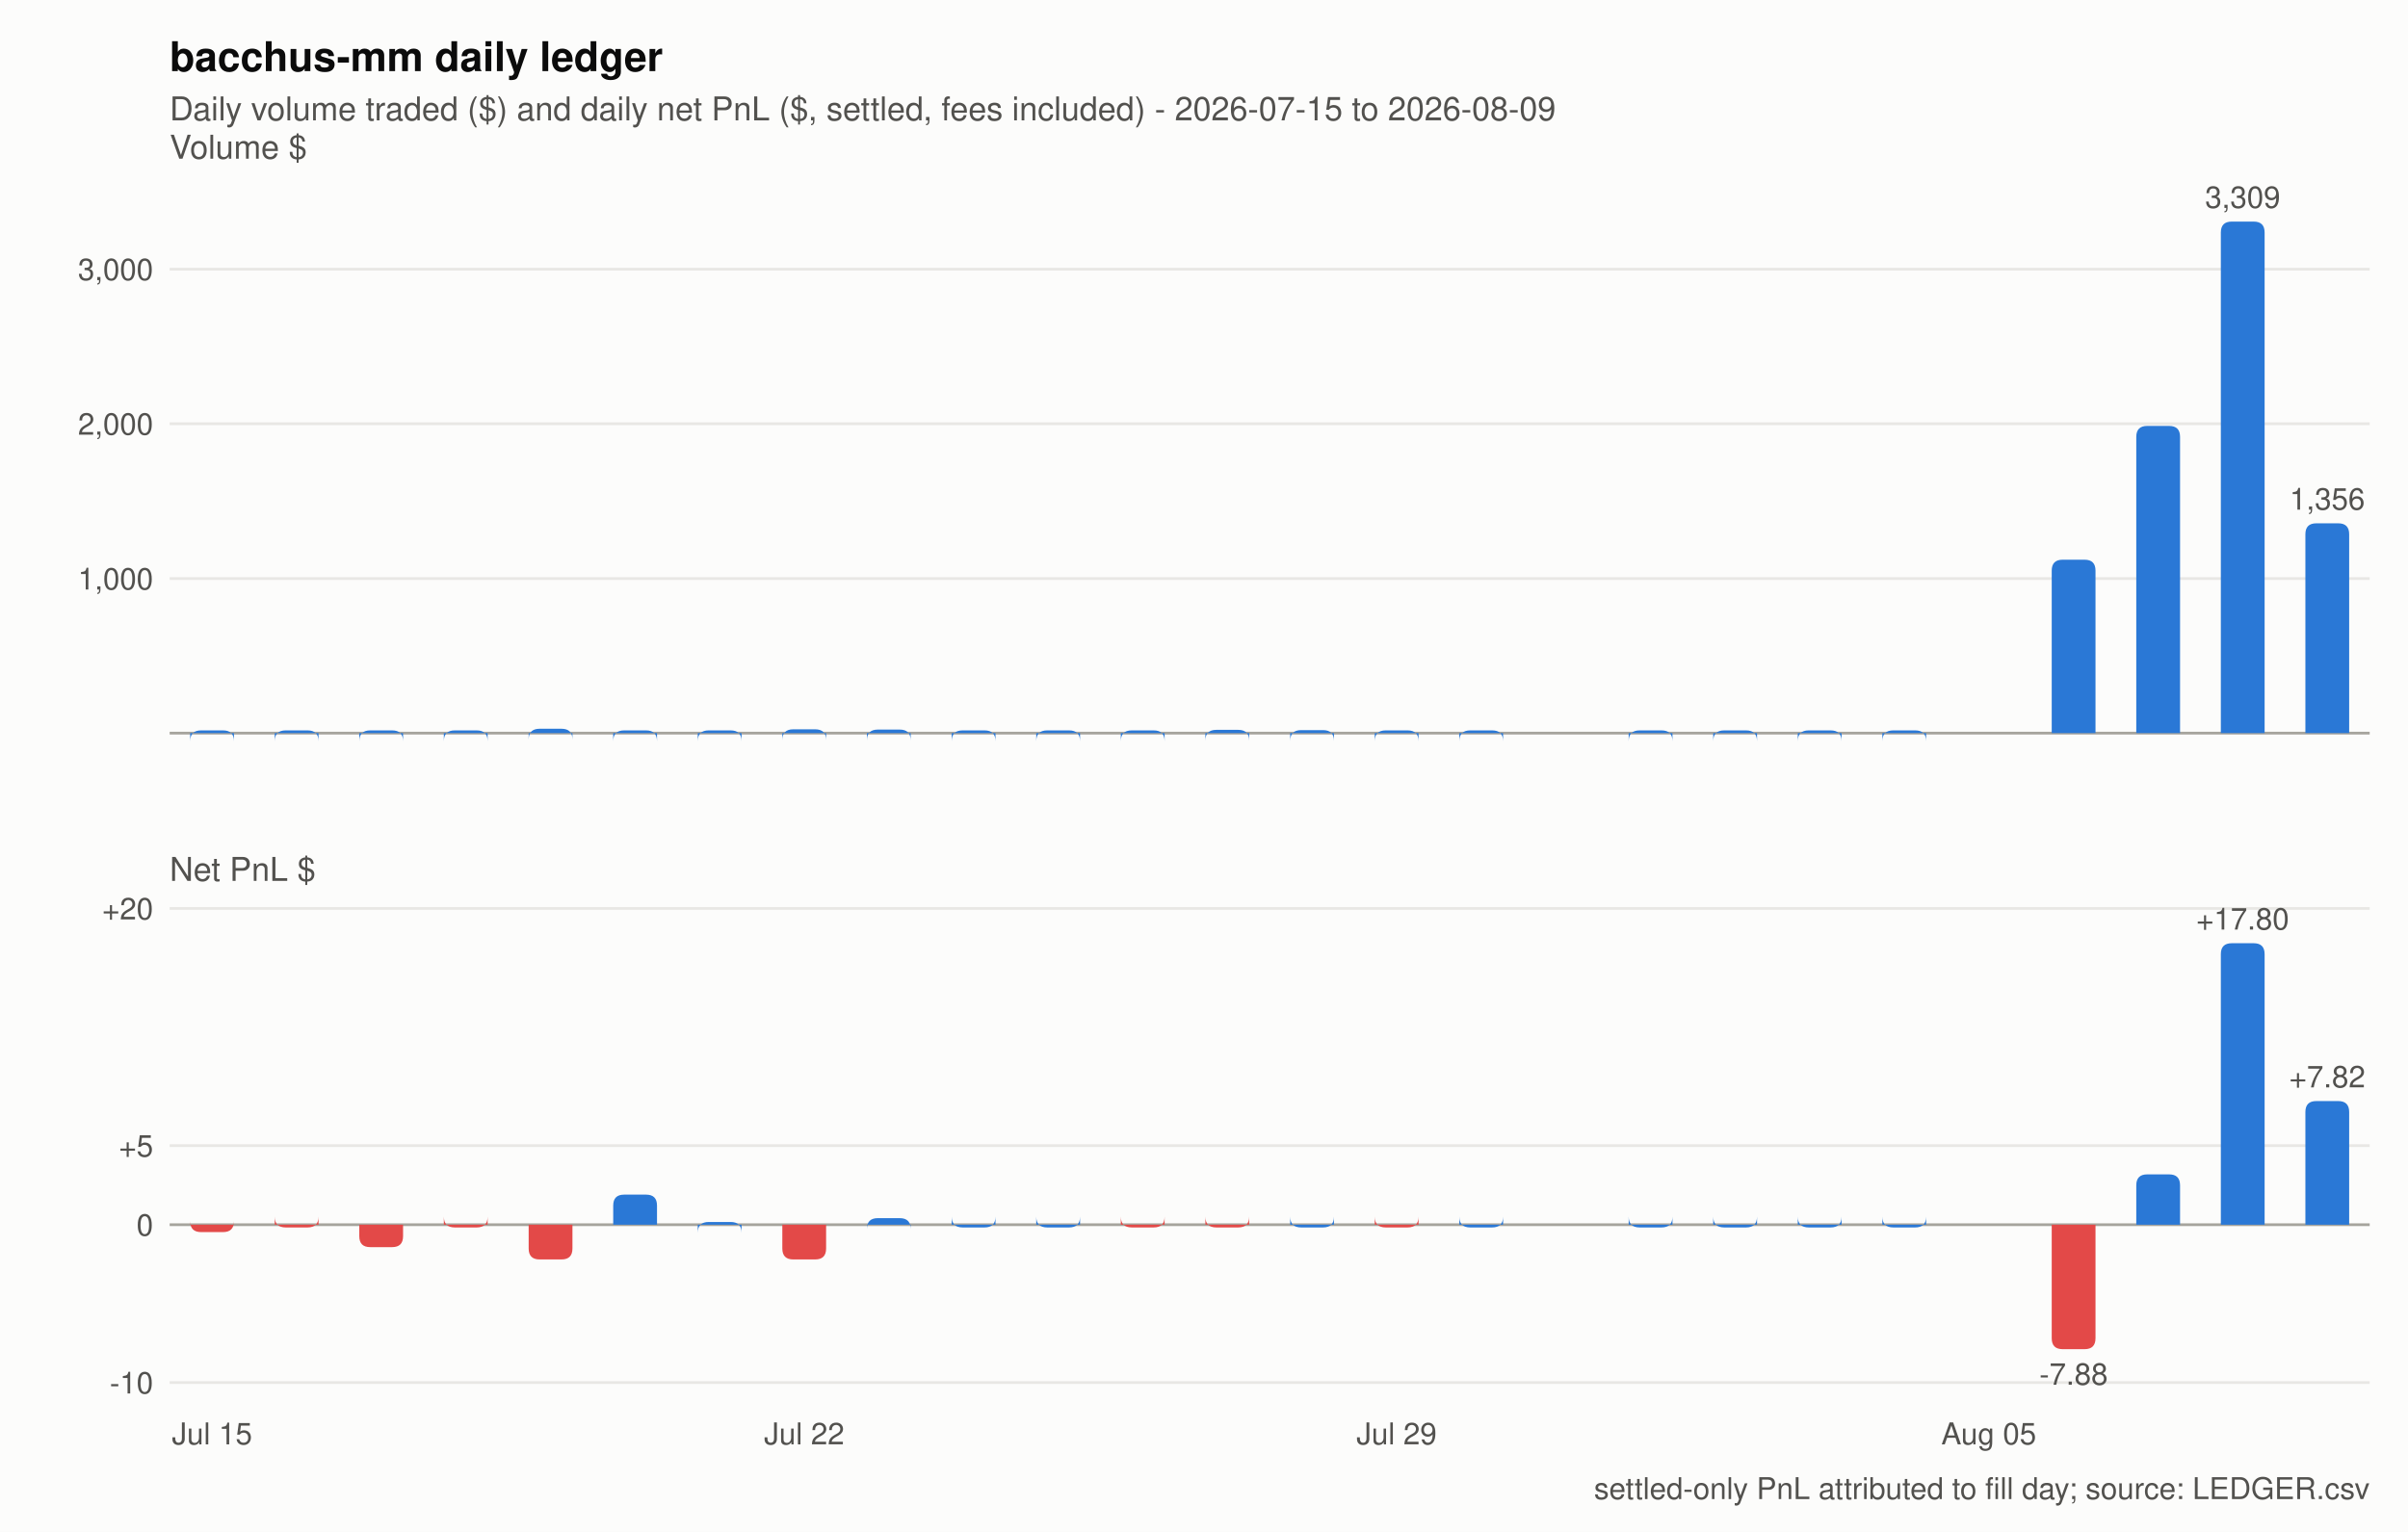
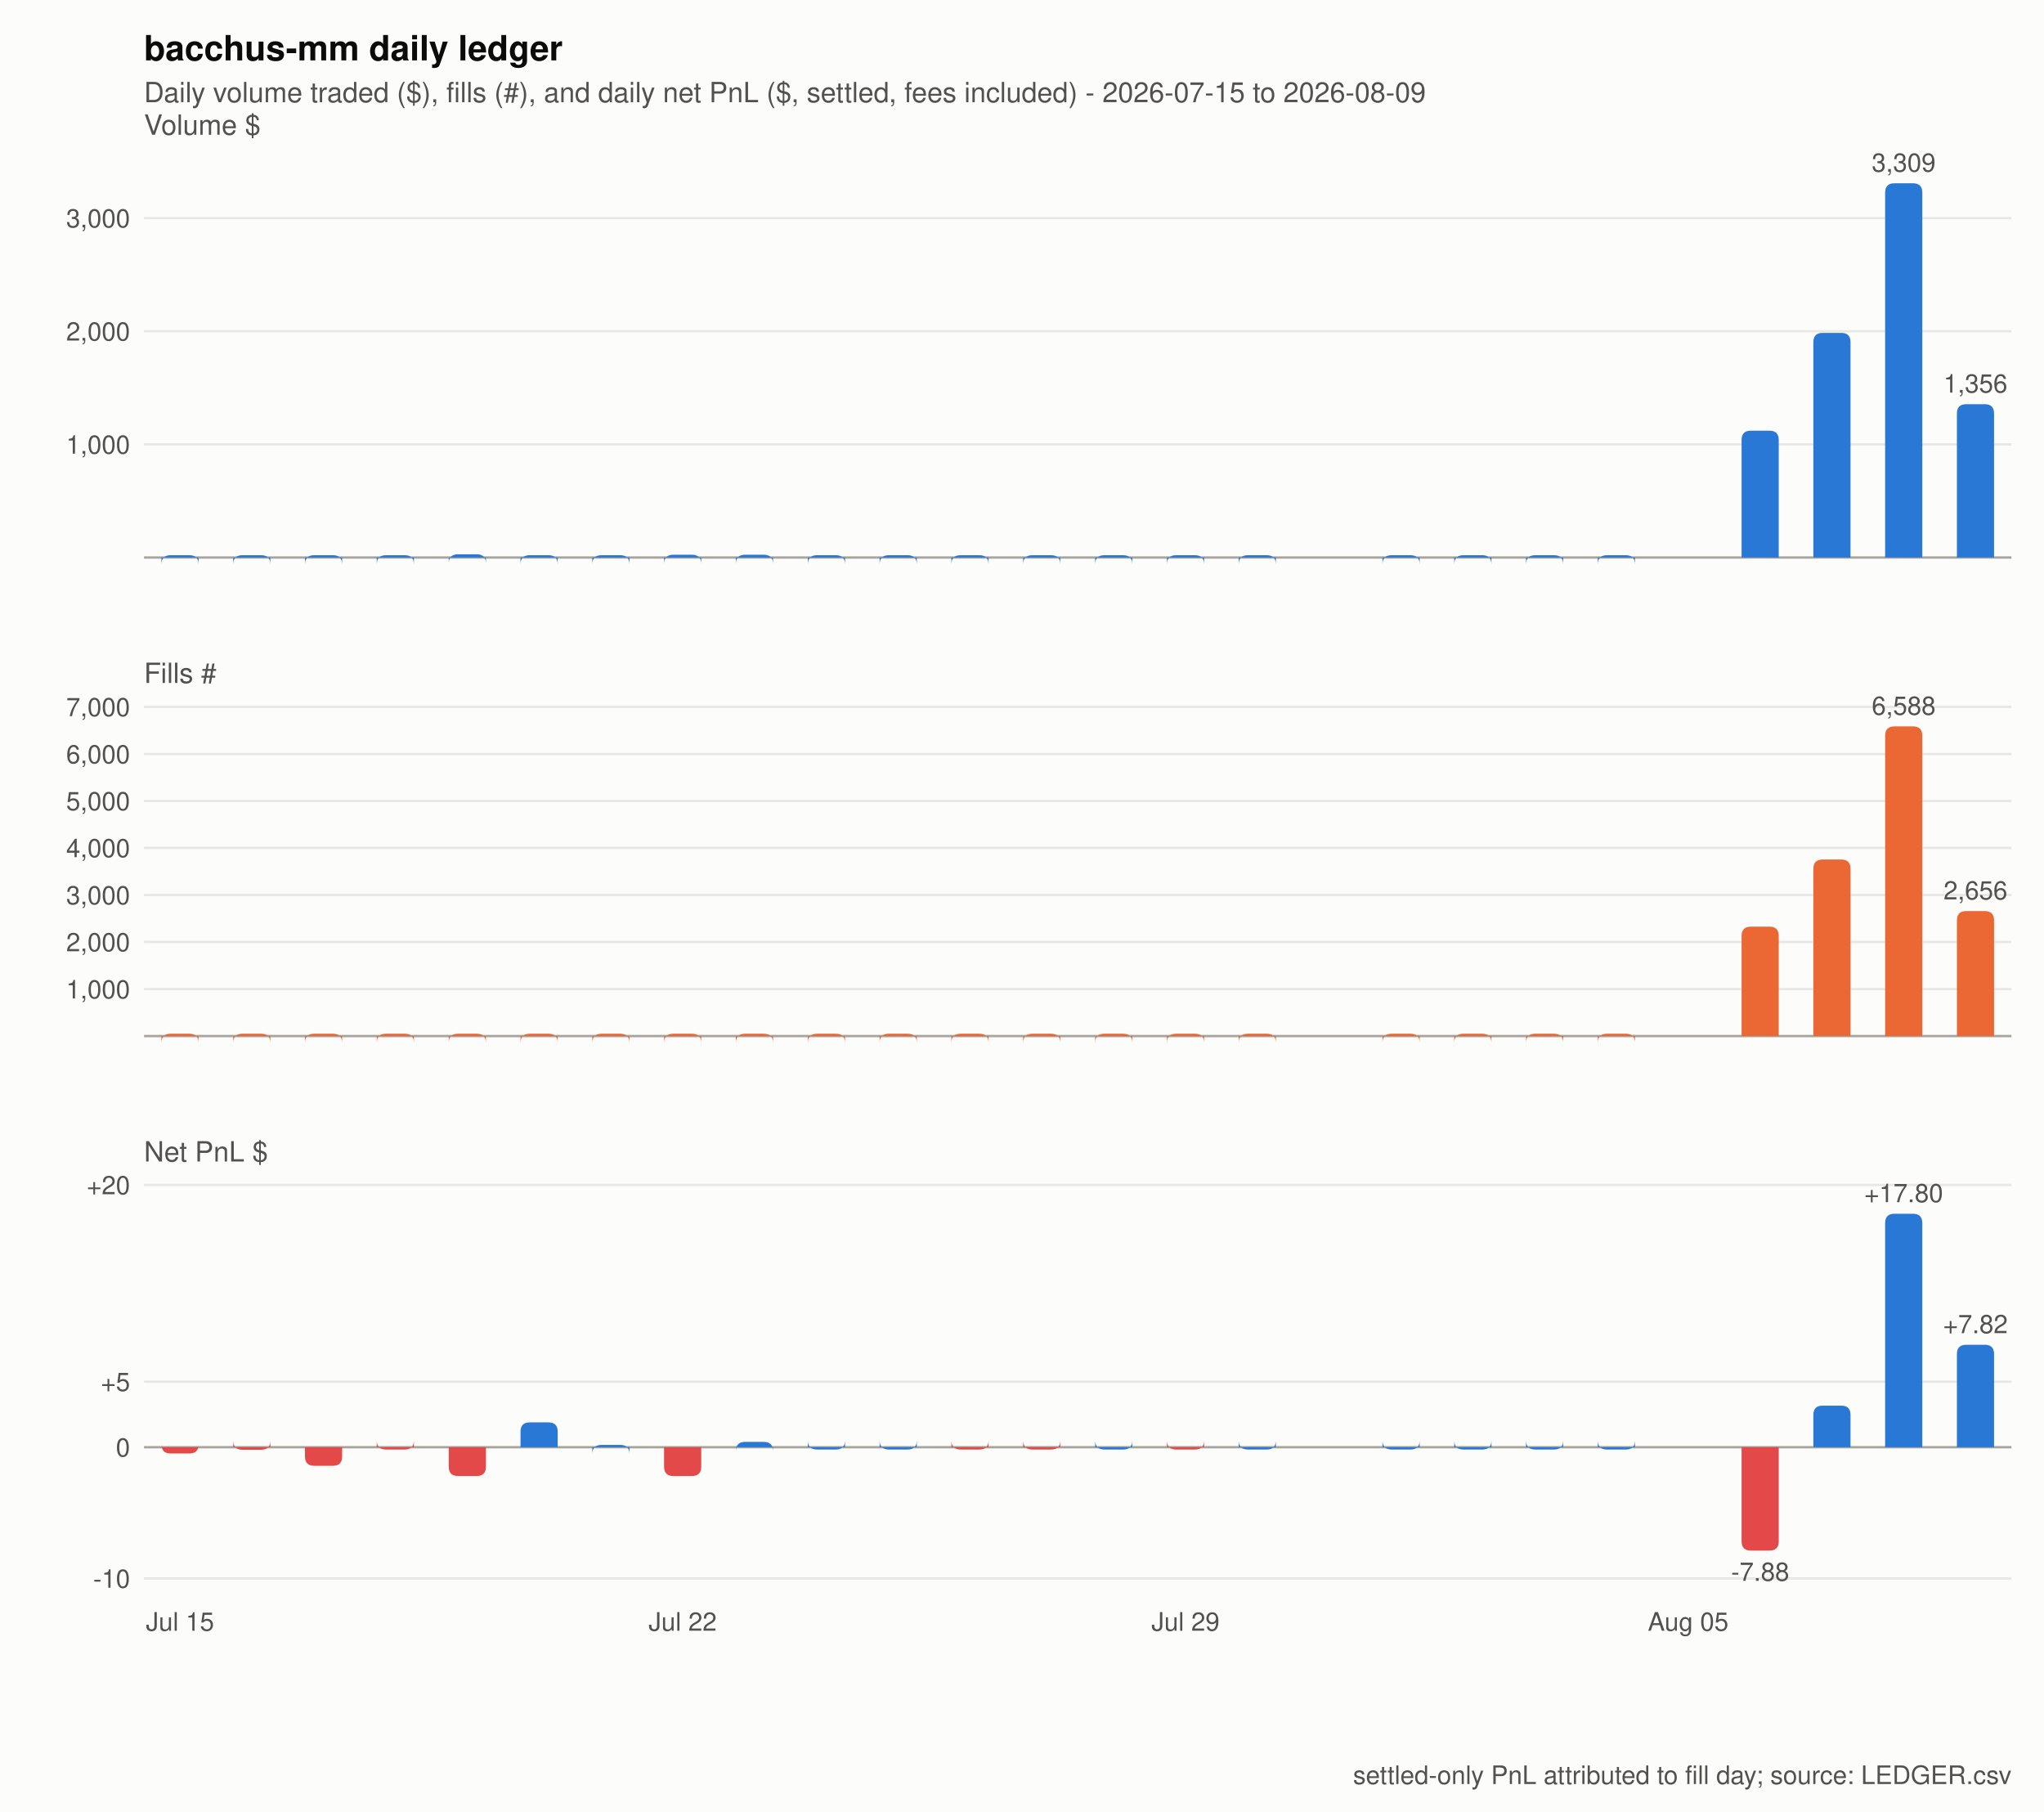
- <svg xmlns="http://www.w3.org/2000/svg" viewBox="0 0 880 560" font-family="-apple-system,Segoe UI,Helvetica,Arial,sans-serif">
+ <svg xmlns="http://www.w3.org/2000/svg" viewBox="0 0 880 780" font-family="-apple-system,Segoe UI,Helvetica,Arial,sans-serif">
  <style>
  .bg{fill:#fcfcfb}.t1{fill:#0b0b0b}.t2{fill:#52514e}.grid{stroke:#e8e7e4;stroke-width:1}
  .zero{stroke:#a6a49d;stroke-width:1}
-   .vol{fill:#2a78d6}.pos{fill:#2a78d6}.neg{fill:#e34948}
+   .vol{fill:#2a78d6}.fil{fill:#eb6834}.pos{fill:#2a78d6}.neg{fill:#e34948}
  text{font-size:12px}.title{font-size:15px;font-weight:600}.sub{font-size:12px}
  .lbl{font-size:11px}
  @media (prefers-color-scheme: dark){
    .bg{fill:#1a1a19}.t1{fill:#ffffff}.t2{fill:#c3c2b7}.grid{stroke:#2c2c2a}
-     .zero{stroke:#6b6a64}.vol{fill:#3987e5}.pos{fill:#3987e5}.neg{fill:#e66767}
+     .zero{stroke:#6b6a64}.vol{fill:#3987e5}.fil{fill:#d95926}.pos{fill:#3987e5}.neg{fill:#e66767}
  }
</style>
-   <rect class="bg" x="0" y="0" width="880" height="560" />
+   <rect class="bg" x="0" y="0" width="880" height="780" />
  <text class="t1 title" x="62" y="26">bacchus-mm daily ledger</text>
-   <text class="t2 sub" x="62" y="44">Daily volume traded ($) and daily net PnL ($, settled, fees included) - 2026-07-15 to 2026-08-09</text>
+   <text class="t2 sub" x="62" y="44">Daily volume traded ($), fills (#), and daily net PnL ($, settled, fees included) - 2026-07-15 to 2026-08-09</text>
  <text class="t2" x="62" y="58">Volume $</text>
-   <line class="grid" x1="62" x2="866" y1="211.5" y2="211.5" />
-   <text class="t2 lbl" x="56" y="215.5" text-anchor="end">1,000</text>
-   <line class="grid" x1="62" x2="866" y1="154.9" y2="154.9" />
-   <text class="t2 lbl" x="56" y="158.9" text-anchor="end">2,000</text>
-   <line class="grid" x1="62" x2="866" y1="98.4" y2="98.4" />
-   <text class="t2 lbl" x="56" y="102.4" text-anchor="end">3,000</text>
-   <line class="zero" x1="62" x2="866" y1="268" y2="268" />
-   <path d="M69.5,268.0 L69.5,271.0 Q69.5,267.0 73.5,267.0 L81.5,267.0 Q85.5,267.0 85.5,271.0 L85.5,268.0 Z" class="vol" />
-   <path d="M100.4,268.0 L100.4,271.0 Q100.4,267.0 104.4,267.0 L112.4,267.0 Q116.4,267.0 116.4,271.0 L116.4,268.0 Z" class="vol" />
-   <path d="M131.3,268.0 L131.3,271.0 Q131.3,267.0 135.3,267.0 L143.3,267.0 Q147.3,267.0 147.3,271.0 L147.3,268.0 Z" class="vol" />
-   <path d="M162.2,268.0 L162.2,271.0 Q162.2,267.0 166.2,267.0 L174.2,267.0 Q178.2,267.0 178.2,271.0 L178.2,268.0 Z" class="vol" />
-   <path d="M193.2,268.0 L193.2,270.4 Q193.2,266.4 197.2,266.4 L205.2,266.4 Q209.2,266.4 209.2,270.4 L209.2,268.0 Z" class="vol" />
-   <path d="M224.1,268.0 L224.1,271.0 Q224.1,267.0 228.1,267.0 L236.1,267.0 Q240.1,267.0 240.1,271.0 L240.1,268.0 Z" class="vol" />
-   <path d="M255.0,268.0 L255.0,271.0 Q255.0,267.0 259.0,267.0 L267.0,267.0 Q271.0,267.0 271.0,271.0 L271.0,268.0 Z" class="vol" />
-   <path d="M285.9,268.0 L285.9,270.6 Q285.9,266.6 289.9,266.6 L297.9,266.6 Q301.9,266.6 301.9,270.6 L301.9,268.0 Z" class="vol" />
-   <path d="M316.8,268.0 L316.8,270.7 Q316.8,266.7 320.8,266.7 L328.8,266.7 Q332.8,266.7 332.8,270.7 L332.8,268.0 Z" class="vol" />
-   <path d="M347.8,268.0 L347.8,271.0 Q347.8,267.0 351.8,267.0 L359.8,267.0 Q363.8,267.0 363.8,271.0 L363.8,268.0 Z" class="vol" />
-   <path d="M378.7,268.0 L378.7,271.0 Q378.7,267.0 382.7,267.0 L390.7,267.0 Q394.7,267.0 394.7,271.0 L394.7,268.0 Z" class="vol" />
-   <path d="M409.6,268.0 L409.6,271.0 Q409.6,267.0 413.6,267.0 L421.6,267.0 Q425.6,267.0 425.6,271.0 L425.6,268.0 Z" class="vol" />
-   <path d="M440.5,268.0 L440.5,270.8 Q440.5,266.8 444.5,266.8 L452.5,266.8 Q456.5,266.8 456.5,270.8 L456.5,268.0 Z" class="vol" />
-   <path d="M471.5,268.0 L471.5,270.9 Q471.5,266.9 475.5,266.9 L483.5,266.9 Q487.5,266.9 487.5,270.9 L487.5,268.0 Z" class="vol" />
-   <path d="M502.4,268.0 L502.4,271.0 Q502.4,267.0 506.4,267.0 L514.4,267.0 Q518.4,267.0 518.4,271.0 L518.4,268.0 Z" class="vol" />
-   <path d="M533.3,268.0 L533.3,271.0 Q533.3,267.0 537.3,267.0 L545.3,267.0 Q549.3,267.0 549.3,271.0 L549.3,268.0 Z" class="vol" />
-   <path d="M595.2,268.0 L595.2,271.0 Q595.2,267.0 599.2,267.0 L607.2,267.0 Q611.2,267.0 611.2,271.0 L611.2,268.0 Z" class="vol" />
-   <path d="M626.1,268.0 L626.1,271.0 Q626.1,267.0 630.1,267.0 L638.1,267.0 Q642.1,267.0 642.1,271.0 L642.1,268.0 Z" class="vol" />
-   <path d="M657.0,268.0 L657.0,271.0 Q657.0,267.0 661.0,267.0 L669.0,267.0 Q673.0,267.0 673.0,271.0 L673.0,268.0 Z" class="vol" />
-   <path d="M687.9,268.0 L687.9,271.0 Q687.9,267.0 691.9,267.0 L699.9,267.0 Q703.9,267.0 703.9,271.0 L703.9,268.0 Z" class="vol" />
-   <path d="M749.8,268.0 L749.8,208.6 Q749.8,204.6 753.8,204.6 L761.8,204.6 Q765.8,204.6 765.8,208.6 L765.8,268.0 Z" class="vol" />
-   <path d="M780.7,268.0 L780.7,159.7 Q780.7,155.7 784.7,155.7 L792.7,155.7 Q796.7,155.7 796.7,159.7 L796.7,268.0 Z" class="vol" />
-   <path d="M811.6,268.0 L811.6,85.0 Q811.6,81.0 815.6,81.0 L823.6,81.0 Q827.6,81.0 827.6,85.0 L827.6,268.0 Z" class="vol" />
-   <text class="t2 lbl" x="819.6" y="76.0" text-anchor="middle">3,309</text>
-   <path d="M842.5,268.0 L842.5,195.3 Q842.5,191.3 846.5,191.3 L854.5,191.3 Q858.5,191.3 858.5,195.3 L858.5,268.0 Z" class="vol" />
-   <text class="t2 lbl" x="850.5" y="186.3" text-anchor="middle">1,356</text>
-   <text class="t2" x="62" y="322">Net PnL $</text>
-   <line class="grid" x1="62" x2="866" y1="505.4" y2="505.4" />
-   <text class="t2 lbl" x="56" y="509.4" text-anchor="end">-10</text>
-   <line class="grid" x1="62" x2="866" y1="418.8" y2="418.8" />
-   <text class="t2 lbl" x="56" y="422.8" text-anchor="end">+5</text>
-   <line class="grid" x1="62" x2="866" y1="332.1" y2="332.1" />
-   <text class="t2 lbl" x="56" y="336.1" text-anchor="end">+20</text>
-   <line class="zero" x1="62" x2="866" y1="447.7" y2="447.7" />
-   <text class="t2 lbl" x="56" y="451.7" text-anchor="end">0</text>
-   <path d="M69.5,447.7 L69.5,446.4 Q69.5,450.4 73.5,450.4 L81.5,450.4 Q85.5,450.4 85.5,446.4 L85.5,447.7 Z" class="neg" />
-   <path d="M100.4,447.7 L100.4,444.7 Q100.4,448.7 104.4,448.7 L112.4,448.7 Q116.4,448.7 116.4,444.7 L116.4,447.7 Z" class="neg" />
-   <path d="M131.3,447.7 L131.3,451.9 Q131.3,455.9 135.3,455.9 L143.3,455.9 Q147.3,455.9 147.3,451.9 L147.3,447.7 Z" class="neg" />
-   <path d="M162.2,447.7 L162.2,444.7 Q162.2,448.7 166.2,448.7 L174.2,448.7 Q178.2,448.7 178.2,444.7 L178.2,447.7 Z" class="neg" />
-   <path d="M193.2,447.7 L193.2,456.4 Q193.2,460.4 197.2,460.4 L205.2,460.4 Q209.2,460.4 209.2,456.4 L209.2,447.7 Z" class="neg" />
-   <path d="M224.1,447.7 L224.1,440.7 Q224.1,436.7 228.1,436.7 L236.1,436.7 Q240.1,436.7 240.1,440.7 L240.1,447.7 Z" class="pos" />
-   <path d="M255.0,447.7 L255.0,450.7 Q255.0,446.7 259.0,446.7 L267.0,446.7 Q271.0,446.7 271.0,450.7 L271.0,447.7 Z" class="pos" />
-   <path d="M285.9,447.7 L285.9,456.4 Q285.9,460.4 289.9,460.4 L297.9,460.4 Q301.9,460.4 301.9,456.4 L301.9,447.7 Z" class="neg" />
-   <path d="M316.8,447.7 L316.8,449.3 Q316.8,445.3 320.8,445.3 L328.8,445.3 Q332.8,445.3 332.8,449.3 L332.8,447.7 Z" class="pos" />
-   <path d="M347.8,447.7 L347.8,444.7 Q347.8,448.7 351.8,448.7 L359.8,448.7 Q363.8,448.7 363.8,444.7 L363.8,447.7 Z" class="pos" />
-   <path d="M378.7,447.7 L378.7,444.7 Q378.7,448.7 382.7,448.7 L390.7,448.7 Q394.7,448.7 394.7,444.7 L394.7,447.7 Z" class="pos" />
-   <path d="M409.6,447.7 L409.6,444.7 Q409.6,448.7 413.6,448.7 L421.6,448.7 Q425.6,448.7 425.6,444.7 L425.6,447.7 Z" class="neg" />
-   <path d="M440.5,447.7 L440.5,444.7 Q440.5,448.7 444.5,448.7 L452.5,448.7 Q456.5,448.7 456.5,444.7 L456.5,447.7 Z" class="neg" />
-   <path d="M471.5,447.7 L471.5,444.7 Q471.5,448.7 475.5,448.7 L483.5,448.7 Q487.5,448.7 487.5,444.7 L487.5,447.7 Z" class="pos" />
-   <path d="M502.4,447.7 L502.4,444.7 Q502.4,448.7 506.4,448.7 L514.4,448.7 Q518.4,448.7 518.4,444.7 L518.4,447.7 Z" class="neg" />
-   <path d="M533.3,447.7 L533.3,444.7 Q533.3,448.7 537.3,448.7 L545.3,448.7 Q549.3,448.7 549.3,444.7 L549.3,447.7 Z" class="pos" />
-   <path d="M595.2,447.7 L595.2,444.7 Q595.2,448.7 599.2,448.7 L607.2,448.7 Q611.2,448.7 611.2,444.7 L611.2,447.7 Z" class="pos" />
-   <path d="M626.1,447.7 L626.1,444.7 Q626.1,448.7 630.1,448.7 L638.1,448.7 Q642.1,448.7 642.1,444.7 L642.1,447.7 Z" class="pos" />
-   <path d="M657.0,447.7 L657.0,444.7 Q657.0,448.7 661.0,448.7 L669.0,448.7 Q673.0,448.7 673.0,444.7 L673.0,447.7 Z" class="pos" />
-   <path d="M687.9,447.7 L687.9,444.7 Q687.9,448.7 691.9,448.7 L699.9,448.7 Q703.9,448.7 703.9,444.7 L703.9,447.7 Z" class="pos" />
-   <path d="M749.8,447.7 L749.8,489.2 Q749.8,493.2 753.8,493.2 L761.8,493.2 Q765.8,493.2 765.8,489.2 L765.8,447.7 Z" class="neg" />
-   <text class="t2 lbl" x="757.8" y="506.2" text-anchor="middle">-7.88</text>
-   <path d="M780.7,447.7 L780.7,433.3 Q780.7,429.3 784.7,429.3 L792.7,429.3 Q796.7,429.3 796.7,433.3 L796.7,447.7 Z" class="pos" />
-   <path d="M811.6,447.7 L811.6,348.8 Q811.6,344.8 815.6,344.8 L823.6,344.8 Q827.6,344.8 827.6,348.8 L827.6,447.7 Z" class="pos" />
-   <text class="t2 lbl" x="819.6" y="339.8" text-anchor="middle">+17.80</text>
-   <path d="M842.5,447.7 L842.5,406.5 Q842.5,402.5 846.5,402.5 L854.5,402.5 Q858.5,402.5 858.5,406.5 L858.5,447.7 Z" class="pos" />
-   <text class="t2 lbl" x="850.5" y="397.5" text-anchor="middle">+7.82</text>
-   <text class="t2 lbl" x="77.5" y="528" text-anchor="middle">Jul 15</text>
-   <text class="t2 lbl" x="293.9" y="528" text-anchor="middle">Jul 22</text>
-   <text class="t2 lbl" x="510.4" y="528" text-anchor="middle">Jul 29</text>
-   <text class="t2 lbl" x="726.8" y="528" text-anchor="middle">Aug 05</text>
-   <text class="t2 lbl" x="866" y="548" text-anchor="end">settled-only PnL attributed to fill day; source: LEDGER.csv</text>
+   <line class="grid" x1="62" x2="866" y1="191.3" y2="191.3" />
+   <text class="t2 lbl" x="56" y="195.3" text-anchor="end">1,000</text>
+   <line class="grid" x1="62" x2="866" y1="142.6" y2="142.6" />
+   <text class="t2 lbl" x="56" y="146.6" text-anchor="end">2,000</text>
+   <line class="grid" x1="62" x2="866" y1="93.9" y2="93.9" />
+   <text class="t2 lbl" x="56" y="97.9" text-anchor="end">3,000</text>
+   <line class="zero" x1="62" x2="866" y1="240" y2="240" />
+   <path d="M69.5,240.0 L69.5,243.0 Q69.5,239.0 73.5,239.0 L81.5,239.0 Q85.5,239.0 85.5,243.0 L85.5,240.0 Z" class="vol" />
+   <path d="M100.4,240.0 L100.4,243.0 Q100.4,239.0 104.4,239.0 L112.4,239.0 Q116.4,239.0 116.4,243.0 L116.4,240.0 Z" class="vol" />
+   <path d="M131.3,240.0 L131.3,243.0 Q131.3,239.0 135.3,239.0 L143.3,239.0 Q147.3,239.0 147.3,243.0 L147.3,240.0 Z" class="vol" />
+   <path d="M162.2,240.0 L162.2,243.0 Q162.2,239.0 166.2,239.0 L174.2,239.0 Q178.2,239.0 178.2,243.0 L178.2,240.0 Z" class="vol" />
+   <path d="M193.2,240.0 L193.2,242.6 Q193.2,238.6 197.2,238.6 L205.2,238.6 Q209.2,238.6 209.2,242.6 L209.2,240.0 Z" class="vol" />
+   <path d="M224.1,240.0 L224.1,243.0 Q224.1,239.0 228.1,239.0 L236.1,239.0 Q240.1,239.0 240.1,243.0 L240.1,240.0 Z" class="vol" />
+   <path d="M255.0,240.0 L255.0,243.0 Q255.0,239.0 259.0,239.0 L267.0,239.0 Q271.0,239.0 271.0,243.0 L271.0,240.0 Z" class="vol" />
+   <path d="M285.9,240.0 L285.9,242.8 Q285.9,238.8 289.9,238.8 L297.9,238.8 Q301.9,238.8 301.9,242.8 L301.9,240.0 Z" class="vol" />
+   <path d="M316.8,240.0 L316.8,242.8 Q316.8,238.8 320.8,238.8 L328.8,238.8 Q332.8,238.8 332.8,242.8 L332.8,240.0 Z" class="vol" />
+   <path d="M347.8,240.0 L347.8,243.0 Q347.8,239.0 351.8,239.0 L359.8,239.0 Q363.8,239.0 363.8,243.0 L363.8,240.0 Z" class="vol" />
+   <path d="M378.7,240.0 L378.7,243.0 Q378.7,239.0 382.7,239.0 L390.7,239.0 Q394.7,239.0 394.7,243.0 L394.7,240.0 Z" class="vol" />
+   <path d="M409.6,240.0 L409.6,243.0 Q409.6,239.0 413.6,239.0 L421.6,239.0 Q425.6,239.0 425.6,243.0 L425.6,240.0 Z" class="vol" />
+   <path d="M440.5,240.0 L440.5,243.0 Q440.5,239.0 444.5,239.0 L452.5,239.0 Q456.5,239.0 456.5,243.0 L456.5,240.0 Z" class="vol" />
+   <path d="M471.5,240.0 L471.5,243.0 Q471.5,239.0 475.5,239.0 L483.5,239.0 Q487.5,239.0 487.5,243.0 L487.5,240.0 Z" class="vol" />
+   <path d="M502.4,240.0 L502.4,243.0 Q502.4,239.0 506.4,239.0 L514.4,239.0 Q518.4,239.0 518.4,243.0 L518.4,240.0 Z" class="vol" />
+   <path d="M533.3,240.0 L533.3,243.0 Q533.3,239.0 537.3,239.0 L545.3,239.0 Q549.3,239.0 549.3,243.0 L549.3,240.0 Z" class="vol" />
+   <path d="M595.2,240.0 L595.2,243.0 Q595.2,239.0 599.2,239.0 L607.2,239.0 Q611.2,239.0 611.2,243.0 L611.2,240.0 Z" class="vol" />
+   <path d="M626.1,240.0 L626.1,243.0 Q626.1,239.0 630.1,239.0 L638.1,239.0 Q642.1,239.0 642.1,243.0 L642.1,240.0 Z" class="vol" />
+   <path d="M657.0,240.0 L657.0,243.0 Q657.0,239.0 661.0,239.0 L669.0,239.0 Q673.0,239.0 673.0,243.0 L673.0,240.0 Z" class="vol" />
+   <path d="M687.9,240.0 L687.9,243.0 Q687.9,239.0 691.9,239.0 L699.9,239.0 Q703.9,239.0 703.9,243.0 L703.9,240.0 Z" class="vol" />
+   <path d="M749.8,240.0 L749.8,189.4 Q749.8,185.4 753.8,185.4 L761.8,185.4 Q765.8,185.4 765.8,189.4 L765.8,240.0 Z" class="vol" />
+   <path d="M780.7,240.0 L780.7,147.3 Q780.7,143.3 784.7,143.3 L792.7,143.3 Q796.7,143.3 796.7,147.3 L796.7,240.0 Z" class="vol" />
+   <path d="M811.6,240.0 L811.6,82.9 Q811.6,78.9 815.6,78.9 L823.6,78.9 Q827.6,78.9 827.6,82.9 L827.6,240.0 Z" class="vol" />
+   <text class="t2 lbl" x="819.6" y="73.9" text-anchor="middle">3,309</text>
+   <path d="M842.5,240.0 L842.5,178.0 Q842.5,174.0 846.5,174.0 L854.5,174.0 Q858.5,174.0 858.5,178.0 L858.5,240.0 Z" class="vol" />
+   <text class="t2 lbl" x="850.5" y="169.0" text-anchor="middle">1,356</text>
+   <text class="t2" x="62" y="294">Fills #</text>
+   <line class="grid" x1="62" x2="866" y1="425.8" y2="425.8" />
+   <text class="t2 lbl" x="56" y="429.8" text-anchor="end">1,000</text>
+   <line class="grid" x1="62" x2="866" y1="405.5" y2="405.5" />
+   <text class="t2 lbl" x="56" y="409.5" text-anchor="end">2,000</text>
+   <line class="grid" x1="62" x2="866" y1="385.3" y2="385.3" />
+   <text class="t2 lbl" x="56" y="389.3" text-anchor="end">3,000</text>
+   <line class="grid" x1="62" x2="866" y1="365.0" y2="365.0" />
+   <text class="t2 lbl" x="56" y="369.0" text-anchor="end">4,000</text>
+   <line class="grid" x1="62" x2="866" y1="344.8" y2="344.8" />
+   <text class="t2 lbl" x="56" y="348.8" text-anchor="end">5,000</text>
+   <line class="grid" x1="62" x2="866" y1="324.6" y2="324.6" />
+   <text class="t2 lbl" x="56" y="328.6" text-anchor="end">6,000</text>
+   <line class="grid" x1="62" x2="866" y1="304.3" y2="304.3" />
+   <text class="t2 lbl" x="56" y="308.3" text-anchor="end">7,000</text>
+   <line class="zero" x1="62" x2="866" y1="446" y2="446" />
+   <path d="M69.5,446.0 L69.5,449.0 Q69.5,445.0 73.5,445.0 L81.5,445.0 Q85.5,445.0 85.5,449.0 L85.5,446.0 Z" class="fil" />
+   <path d="M100.4,446.0 L100.4,449.0 Q100.4,445.0 104.4,445.0 L112.4,445.0 Q116.4,445.0 116.4,449.0 L116.4,446.0 Z" class="fil" />
+   <path d="M131.3,446.0 L131.3,449.0 Q131.3,445.0 135.3,445.0 L143.3,445.0 Q147.3,445.0 147.3,449.0 L147.3,446.0 Z" class="fil" />
+   <path d="M162.2,446.0 L162.2,449.0 Q162.2,445.0 166.2,445.0 L174.2,445.0 Q178.2,445.0 178.2,449.0 L178.2,446.0 Z" class="fil" />
+   <path d="M193.2,446.0 L193.2,449.0 Q193.2,445.0 197.2,445.0 L205.2,445.0 Q209.2,445.0 209.2,449.0 L209.2,446.0 Z" class="fil" />
+   <path d="M224.1,446.0 L224.1,449.0 Q224.1,445.0 228.1,445.0 L236.1,445.0 Q240.1,445.0 240.1,449.0 L240.1,446.0 Z" class="fil" />
+   <path d="M255.0,446.0 L255.0,449.0 Q255.0,445.0 259.0,445.0 L267.0,445.0 Q271.0,445.0 271.0,449.0 L271.0,446.0 Z" class="fil" />
+   <path d="M285.9,446.0 L285.9,449.0 Q285.9,445.0 289.9,445.0 L297.9,445.0 Q301.9,445.0 301.9,449.0 L301.9,446.0 Z" class="fil" />
+   <path d="M316.8,446.0 L316.8,449.0 Q316.8,445.0 320.8,445.0 L328.8,445.0 Q332.8,445.0 332.8,449.0 L332.8,446.0 Z" class="fil" />
+   <path d="M347.8,446.0 L347.8,449.0 Q347.8,445.0 351.8,445.0 L359.8,445.0 Q363.8,445.0 363.8,449.0 L363.8,446.0 Z" class="fil" />
+   <path d="M378.7,446.0 L378.7,449.0 Q378.7,445.0 382.7,445.0 L390.7,445.0 Q394.7,445.0 394.7,449.0 L394.7,446.0 Z" class="fil" />
+   <path d="M409.6,446.0 L409.6,449.0 Q409.6,445.0 413.6,445.0 L421.6,445.0 Q425.6,445.0 425.6,449.0 L425.6,446.0 Z" class="fil" />
+   <path d="M440.5,446.0 L440.5,449.0 Q440.5,445.0 444.5,445.0 L452.5,445.0 Q456.5,445.0 456.5,449.0 L456.5,446.0 Z" class="fil" />
+   <path d="M471.5,446.0 L471.5,449.0 Q471.5,445.0 475.5,445.0 L483.5,445.0 Q487.5,445.0 487.5,449.0 L487.5,446.0 Z" class="fil" />
+   <path d="M502.4,446.0 L502.4,449.0 Q502.4,445.0 506.4,445.0 L514.4,445.0 Q518.4,445.0 518.4,449.0 L518.4,446.0 Z" class="fil" />
+   <path d="M533.3,446.0 L533.3,449.0 Q533.3,445.0 537.3,445.0 L545.3,445.0 Q549.3,445.0 549.3,449.0 L549.3,446.0 Z" class="fil" />
+   <path d="M595.2,446.0 L595.2,449.0 Q595.2,445.0 599.2,445.0 L607.2,445.0 Q611.2,445.0 611.2,449.0 L611.2,446.0 Z" class="fil" />
+   <path d="M626.1,446.0 L626.1,449.0 Q626.1,445.0 630.1,445.0 L638.1,445.0 Q642.1,445.0 642.1,449.0 L642.1,446.0 Z" class="fil" />
+   <path d="M657.0,446.0 L657.0,449.0 Q657.0,445.0 661.0,445.0 L669.0,445.0 Q673.0,445.0 673.0,449.0 L673.0,446.0 Z" class="fil" />
+   <path d="M687.9,446.0 L687.9,449.0 Q687.9,445.0 691.9,445.0 L699.9,445.0 Q703.9,445.0 703.9,449.0 L703.9,446.0 Z" class="fil" />
+   <path d="M749.8,446.0 L749.8,402.9 Q749.8,398.9 753.8,398.9 L761.8,398.9 Q765.8,398.9 765.8,402.9 L765.8,446.0 Z" class="fil" />
+   <path d="M780.7,446.0 L780.7,374.0 Q780.7,370.0 784.7,370.0 L792.7,370.0 Q796.7,370.0 796.7,374.0 L796.7,446.0 Z" class="fil" />
+   <path d="M811.6,446.0 L811.6,316.7 Q811.6,312.7 815.6,312.7 L823.6,312.7 Q827.6,312.7 827.6,316.7 L827.6,446.0 Z" class="fil" />
+   <text class="t2 lbl" x="819.6" y="307.7" text-anchor="middle">6,588</text>
+   <path d="M842.5,446.0 L842.5,396.2 Q842.5,392.2 846.5,392.2 L854.5,392.2 Q858.5,392.2 858.5,396.2 L858.5,446.0 Z" class="fil" />
+   <text class="t2 lbl" x="850.5" y="387.2" text-anchor="middle">2,656</text>
+   <text class="t2" x="62" y="500">Net PnL $</text>
+   <line class="grid" x1="62" x2="866" y1="679.5" y2="679.5" />
+   <text class="t2 lbl" x="56" y="683.5" text-anchor="end">-10</text>
+   <line class="grid" x1="62" x2="866" y1="594.8" y2="594.8" />
+   <text class="t2 lbl" x="56" y="598.8" text-anchor="end">+5</text>
+   <line class="grid" x1="62" x2="866" y1="510.1" y2="510.1" />
+   <text class="t2 lbl" x="56" y="514.1" text-anchor="end">+20</text>
+   <line class="zero" x1="62" x2="866" y1="623.0" y2="623.0" />
+   <text class="t2 lbl" x="56" y="627.0" text-anchor="end">0</text>
+   <path d="M69.5,623.0 L69.5,621.7 Q69.5,625.7 73.5,625.7 L81.5,625.7 Q85.5,625.7 85.5,621.7 L85.5,623.0 Z" class="neg" />
+   <path d="M100.4,623.0 L100.4,620.1 Q100.4,624.1 104.4,624.1 L112.4,624.1 Q116.4,624.1 116.4,620.1 L116.4,623.0 Z" class="neg" />
+   <path d="M131.3,623.0 L131.3,627.0 Q131.3,631.0 135.3,631.0 L143.3,631.0 Q147.3,631.0 147.3,627.0 L147.3,623.0 Z" class="neg" />
+   <path d="M162.2,623.0 L162.2,620.0 Q162.2,624.0 166.2,624.0 L174.2,624.0 Q178.2,624.0 178.2,620.0 L178.2,623.0 Z" class="neg" />
+   <path d="M193.2,623.0 L193.2,631.4 Q193.2,635.4 197.2,635.4 L205.2,635.4 Q209.2,635.4 209.2,631.4 L209.2,623.0 Z" class="neg" />
+   <path d="M224.1,623.0 L224.1,616.3 Q224.1,612.3 228.1,612.3 L236.1,612.3 Q240.1,612.3 240.1,616.3 L240.1,623.0 Z" class="pos" />
+   <path d="M255.0,623.0 L255.0,626.0 Q255.0,622.0 259.0,622.0 L267.0,622.0 Q271.0,622.0 271.0,626.0 L271.0,623.0 Z" class="pos" />
+   <path d="M285.9,623.0 L285.9,631.4 Q285.9,635.4 289.9,635.4 L297.9,635.4 Q301.9,635.4 301.9,631.4 L301.9,623.0 Z" class="neg" />
+   <path d="M316.8,623.0 L316.8,624.7 Q316.8,620.7 320.8,620.7 L328.8,620.7 Q332.8,620.7 332.8,624.7 L332.8,623.0 Z" class="pos" />
+   <path d="M347.8,623.0 L347.8,620.0 Q347.8,624.0 351.8,624.0 L359.8,624.0 Q363.8,624.0 363.8,620.0 L363.8,623.0 Z" class="pos" />
+   <path d="M378.7,623.0 L378.7,620.0 Q378.7,624.0 382.7,624.0 L390.7,624.0 Q394.7,624.0 394.7,620.0 L394.7,623.0 Z" class="pos" />
+   <path d="M409.6,623.0 L409.6,620.0 Q409.6,624.0 413.6,624.0 L421.6,624.0 Q425.6,624.0 425.6,620.0 L425.6,623.0 Z" class="neg" />
+   <path d="M440.5,623.0 L440.5,620.0 Q440.5,624.0 444.5,624.0 L452.5,624.0 Q456.5,624.0 456.5,620.0 L456.5,623.0 Z" class="neg" />
+   <path d="M471.5,623.0 L471.5,620.0 Q471.5,624.0 475.5,624.0 L483.5,624.0 Q487.5,624.0 487.5,620.0 L487.5,623.0 Z" class="pos" />
+   <path d="M502.4,623.0 L502.4,620.0 Q502.4,624.0 506.4,624.0 L514.4,624.0 Q518.4,624.0 518.4,620.0 L518.4,623.0 Z" class="neg" />
+   <path d="M533.3,623.0 L533.3,620.0 Q533.3,624.0 537.3,624.0 L545.3,624.0 Q549.3,624.0 549.3,620.0 L549.3,623.0 Z" class="pos" />
+   <path d="M595.2,623.0 L595.2,620.0 Q595.2,624.0 599.2,624.0 L607.2,624.0 Q611.2,624.0 611.2,620.0 L611.2,623.0 Z" class="pos" />
+   <path d="M626.1,623.0 L626.1,620.0 Q626.1,624.0 630.1,624.0 L638.1,624.0 Q642.1,624.0 642.1,620.0 L642.1,623.0 Z" class="pos" />
+   <path d="M657.0,623.0 L657.0,620.0 Q657.0,624.0 661.0,624.0 L669.0,624.0 Q673.0,624.0 673.0,620.0 L673.0,623.0 Z" class="pos" />
+   <path d="M687.9,623.0 L687.9,620.0 Q687.9,624.0 691.9,624.0 L699.9,624.0 Q703.9,624.0 703.9,620.0 L703.9,623.0 Z" class="pos" />
+   <path d="M749.8,623.0 L749.8,663.5 Q749.8,667.5 753.8,667.5 L761.8,667.5 Q765.8,667.5 765.8,663.5 L765.8,623.0 Z" class="neg" />
+   <text class="t2 lbl" x="757.8" y="680.5" text-anchor="middle">-7.88</text>
+   <path d="M780.7,623.0 L780.7,609.1 Q780.7,605.1 784.7,605.1 L792.7,605.1 Q796.7,605.1 796.7,609.1 L796.7,623.0 Z" class="pos" />
+   <path d="M811.6,623.0 L811.6,526.5 Q811.6,522.5 815.6,522.5 L823.6,522.5 Q827.6,522.5 827.6,526.5 L827.6,623.0 Z" class="pos" />
+   <text class="t2 lbl" x="819.6" y="517.5" text-anchor="middle">+17.80</text>
+   <path d="M842.5,623.0 L842.5,582.9 Q842.5,578.9 846.5,578.9 L854.5,578.9 Q858.5,578.9 858.5,582.9 L858.5,623.0 Z" class="pos" />
+   <text class="t2 lbl" x="850.5" y="573.9" text-anchor="middle">+7.82</text>
+   <text class="t2 lbl" x="77.5" y="702" text-anchor="middle">Jul 15</text>
+   <text class="t2 lbl" x="293.9" y="702" text-anchor="middle">Jul 22</text>
+   <text class="t2 lbl" x="510.4" y="702" text-anchor="middle">Jul 29</text>
+   <text class="t2 lbl" x="726.8" y="702" text-anchor="middle">Aug 05</text>
+   <text class="t2 lbl" x="866" y="768" text-anchor="end">settled-only PnL attributed to fill day; source: LEDGER.csv</text>
</svg>
